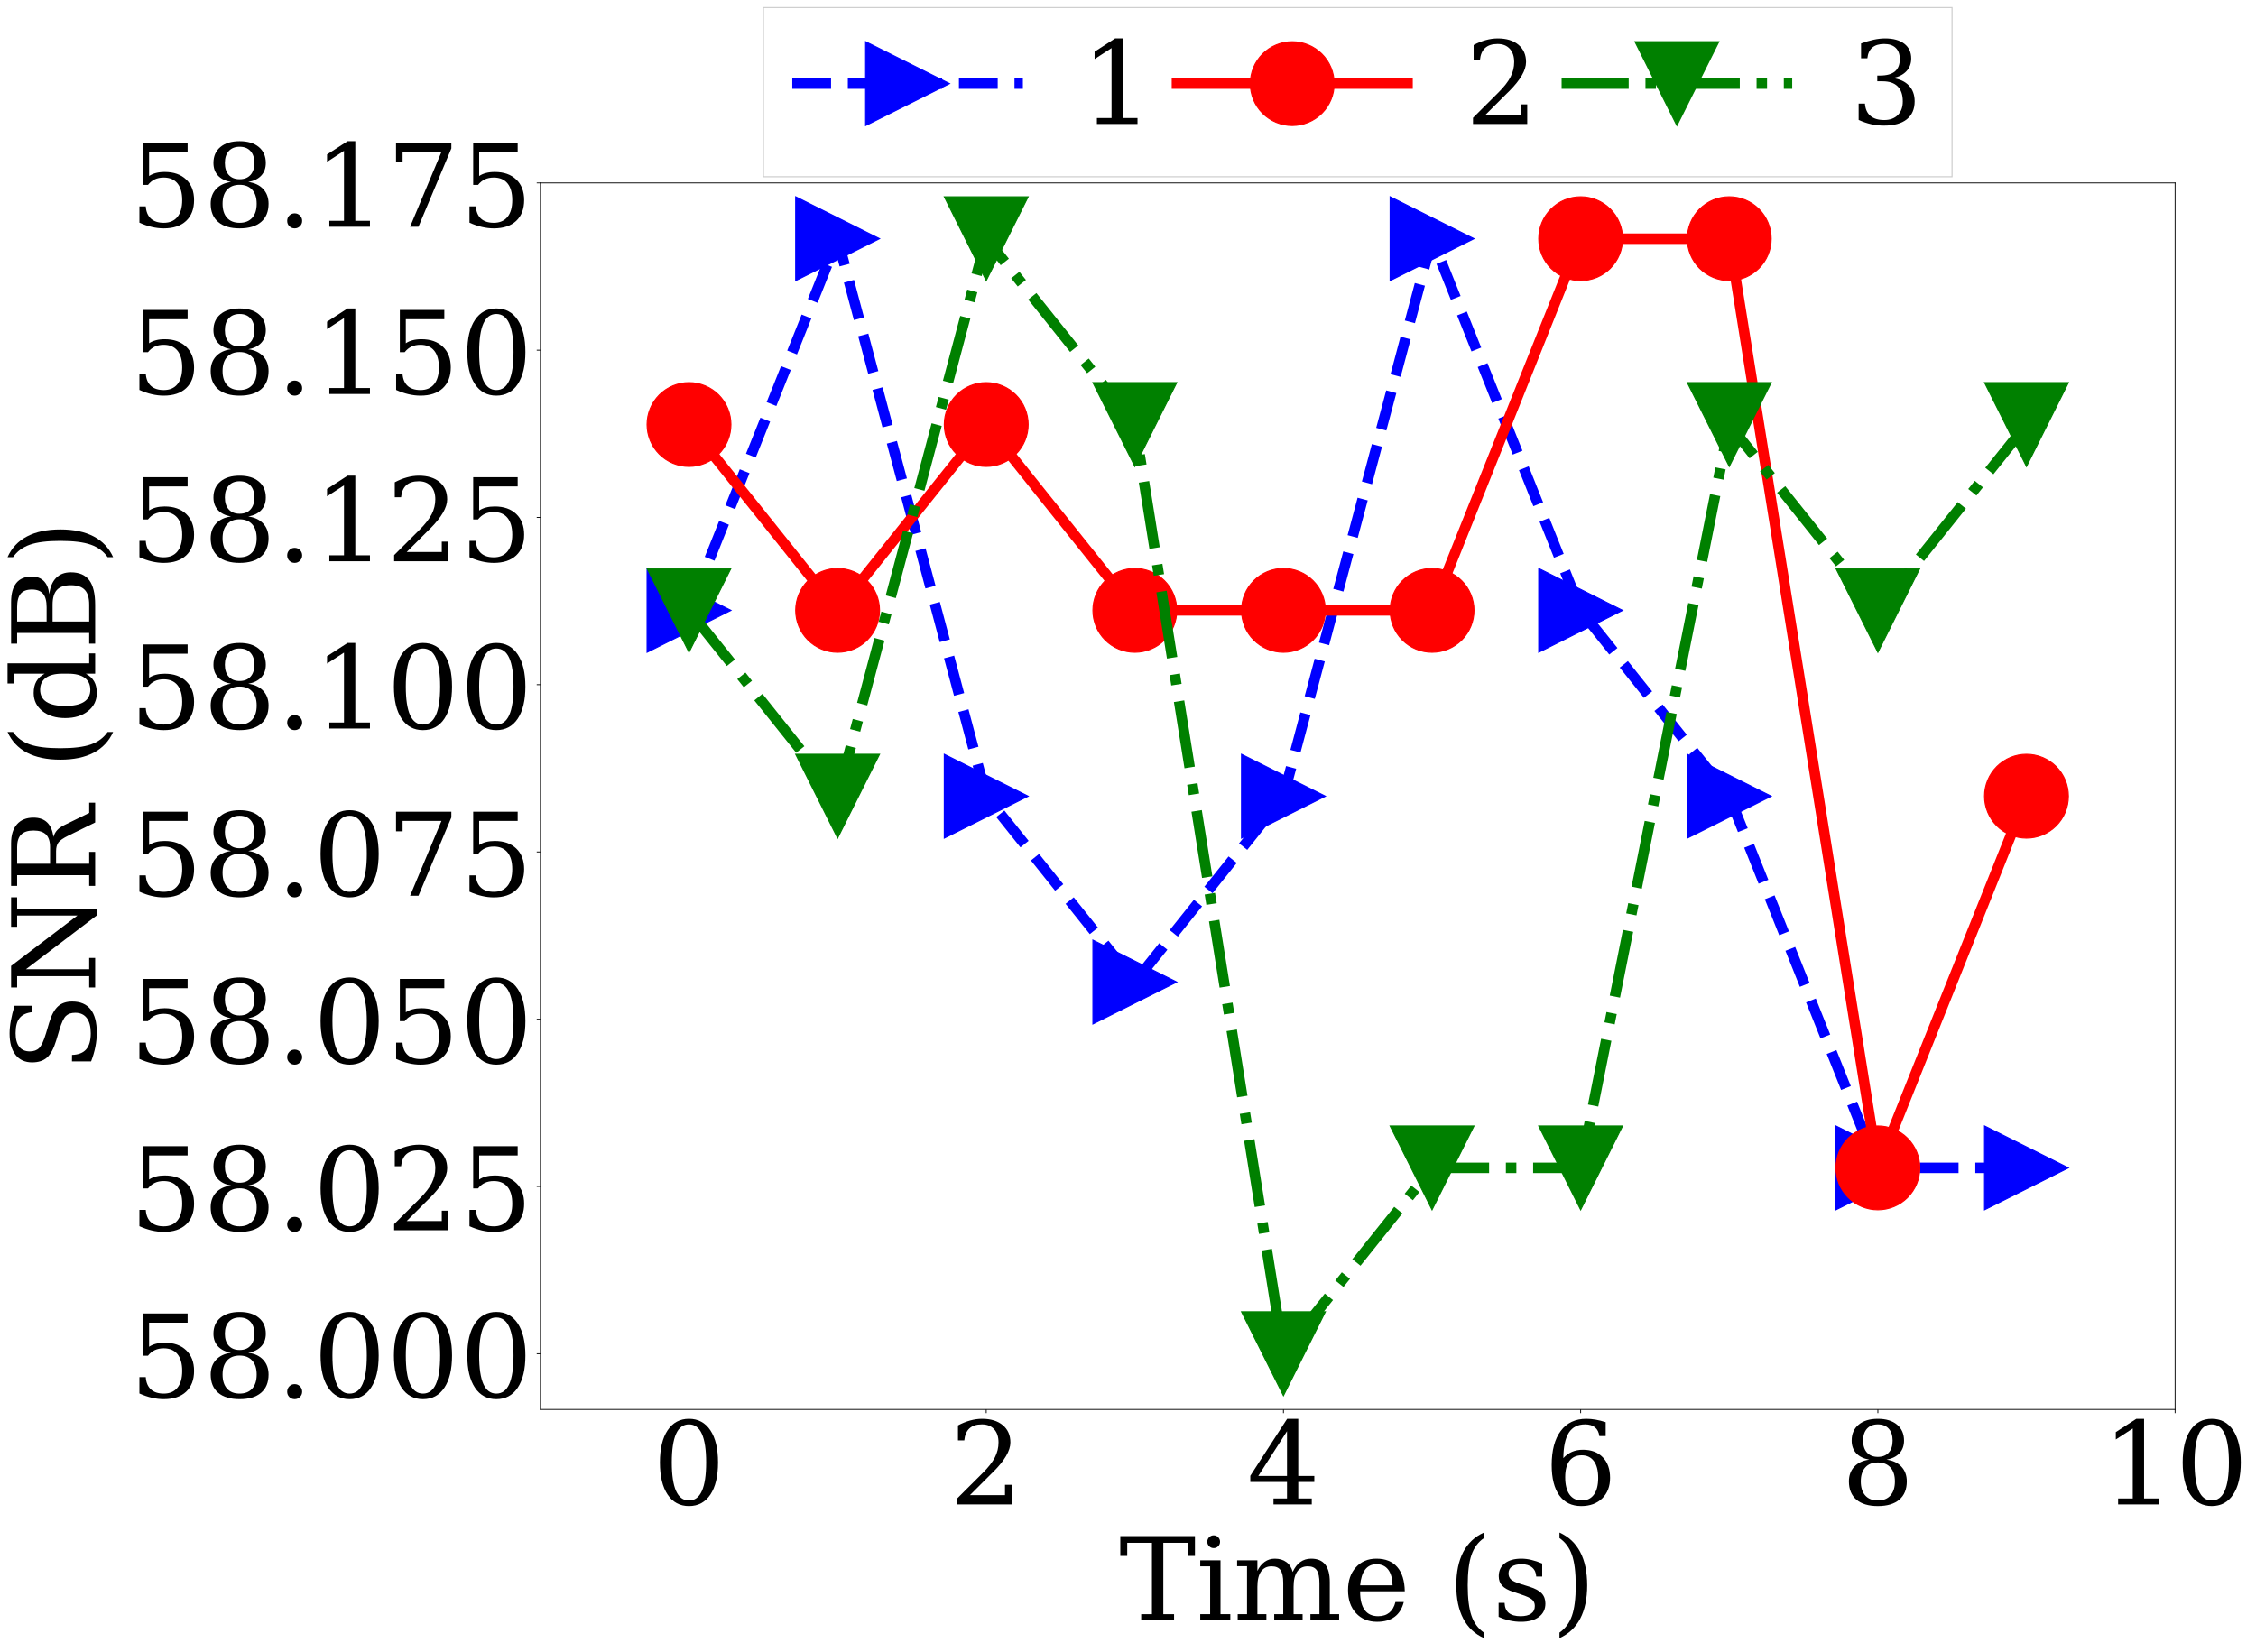
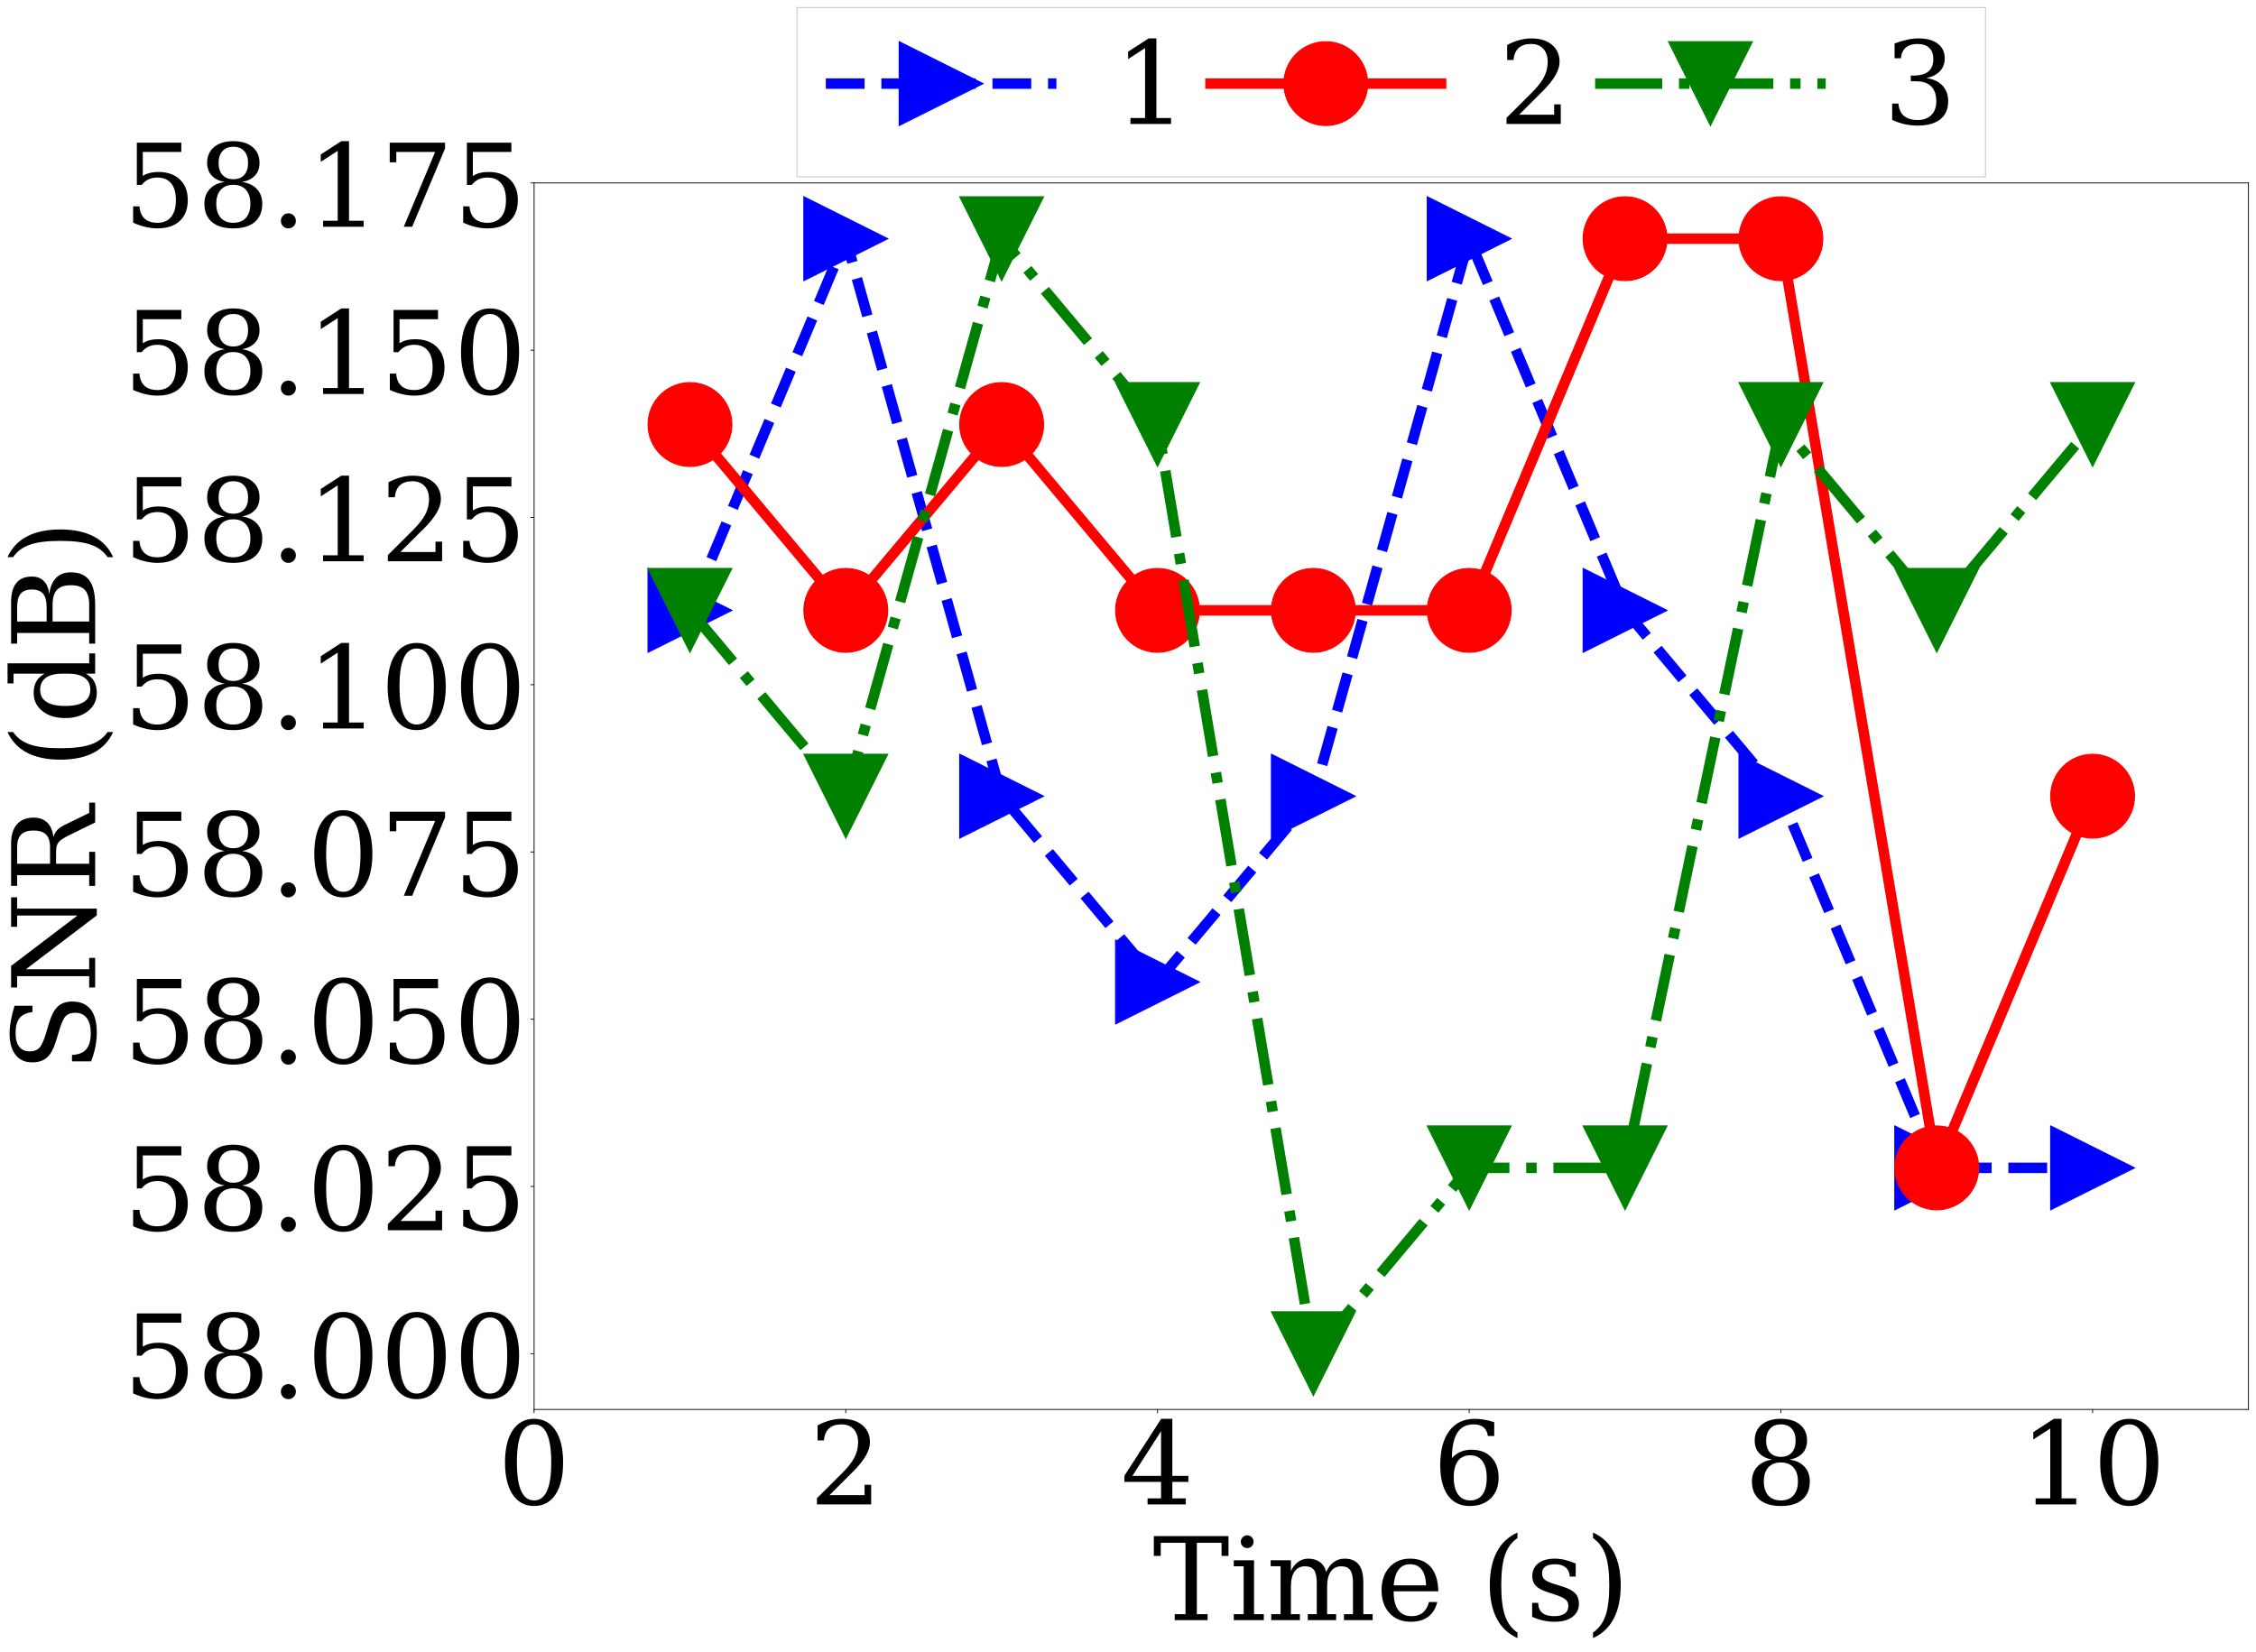
- <svg xmlns="http://www.w3.org/2000/svg" xmlns:xlink="http://www.w3.org/1999/xlink" width="2152.319pt" height="1576.045pt" viewBox="0 0 2152.319 1576.045" version="1.1">
+ <svg xmlns="http://www.w3.org/2000/svg" xmlns:xlink="http://www.w3.org/1999/xlink" width="2152.351pt" height="1576.045pt" viewBox="0 0 2152.351 1576.045" version="1.1">
  <defs>
    <style type="text/css">*{stroke-linejoin: round; stroke-linecap: butt}</style>
  </defs>
  <g id="figure_1">
    <g id="patch_1">
-       <path d="M 0 1576.045  L 2152.319 1576.045  L 2152.319 0  L 0 0  z " style="fill: #ffffff; stroke: #ffffff; stroke-linejoin: miter" />
+       <path d="M 0 1576.045  L 2152.351 1576.045  L 2152.351 0  L 0 0  z " style="fill: #ffffff; stroke: #ffffff; stroke-linejoin: miter" />
    </g>
    <g id="axes_1">
      <g id="patch_2">
-         <path d="M 515.556 1344.927  L 2075.131 1344.927  L 2075.131 174.568  L 515.556 174.568  z " style="fill: #ffffff" />
+         <path d="M 509.556 1344.927  L 2145.151 1344.927  L 2145.151 174.568  L 509.556 174.568  z " style="fill: #ffffff" />
      </g>
      <g id="matplotlib.axis_1">
        <g id="xtick_1">
          <g id="line2d_1">
            <defs>
-               <path id="m53c9f4561a" d="M 0 0  L 0 3.5  " style="stroke: #000000; stroke-width: 0.8" />
+               <path id="m74a0cbc0b2" d="M 0 0  L 0 3.5  " style="stroke: #000000; stroke-width: 0.8" />
            </defs>
            <g>
-               <use xlink:href="#m53c9f4561a" x="657.336" y="1344.927" style="stroke: #000000; stroke-width: 0.8" />
+               <use xlink:href="#m74a0cbc0b2" x="509.556" y="1344.927" style="stroke: #000000; stroke-width: 0.8" />
            </g>
          </g>
          <g id="text_1">
-             <g transform="translate(622.342 1435.509) scale(1.1 -1.1)">
+             <g transform="translate(474.5625 1435.509) scale(1.1 -1.1)">
              <defs>
                <path id="DejaVuSerif-30" d="M 2034 219  Q 2513 219 2750 744  Q 2988 1269 2988 2328  Q 2988 3391 2750 3916  Q 2513 4441 2034 4441  Q 1556 4441 1318 3916  Q 1081 3391 1081 2328  Q 1081 1269 1318 744  Q 1556 219 2034 219  z M 2034 -91  Q 1275 -91 848 546  Q 422 1184 422 2328  Q 422 3475 848 4112  Q 1275 4750 2034 4750  Q 2797 4750 3222 4112  Q 3647 3475 3647 2328  Q 3647 1184 3222 546  Q 2797 -91 2034 -91  z " transform="scale(0.015625)" />
              </defs>
              <use xlink:href="#DejaVuSerif-30" />
            </g>
          </g>
        </g>
        <g id="xtick_2">
          <g id="line2d_2">
            <g>
-               <use xlink:href="#m53c9f4561a" x="940.895" y="1344.927" style="stroke: #000000; stroke-width: 0.8" />
+               <use xlink:href="#m74a0cbc0b2" x="806.937" y="1344.927" style="stroke: #000000; stroke-width: 0.8" />
            </g>
          </g>
          <g id="text_2">
-             <g transform="translate(905.9011 1435.509) scale(1.1 -1.1)">
+             <g transform="translate(771.9434 1435.509) scale(1.1 -1.1)">
              <defs>
                <path id="DejaVuSerif-32" d="M 819 3553  L 469 3553  L 469 4384  Q 803 4563 1142 4656  Q 1481 4750 1806 4750  Q 2534 4750 2956 4397  Q 3378 4044 3378 3438  Q 3378 2753 2422 1800  Q 2347 1728 2309 1691  L 1131 513  L 3078 513  L 3078 1088  L 3444 1088  L 3444 0  L 434 0  L 434 341  L 1850 1753  Q 2319 2222 2519 2614  Q 2719 3006 2719 3438  Q 2719 3909 2473 4175  Q 2228 4441 1797 4441  Q 1350 4441 1106 4219  Q 863 3997 819 3553  z " transform="scale(0.015625)" />
              </defs>
              <use xlink:href="#DejaVuSerif-32" />
            </g>
          </g>
        </g>
        <g id="xtick_3">
          <g id="line2d_3">
            <g>
-               <use xlink:href="#m53c9f4561a" x="1224.454" y="1344.927" style="stroke: #000000; stroke-width: 0.8" />
+               <use xlink:href="#m74a0cbc0b2" x="1104.318" y="1344.927" style="stroke: #000000; stroke-width: 0.8" />
            </g>
          </g>
          <g id="text_3">
-             <g transform="translate(1189.46 1435.509) scale(1.1 -1.1)">
+             <g transform="translate(1069.324 1435.509) scale(1.1 -1.1)">
              <defs>
                <path id="DejaVuSerif-34" d="M 2234 1581  L 2234 4063  L 641 1581  L 2234 1581  z M 3609 0  L 1484 0  L 1484 331  L 2234 331  L 2234 1247  L 197 1247  L 197 1588  L 2241 4750  L 2859 4750  L 2859 1581  L 3750 1581  L 3750 1247  L 2859 1247  L 2859 331  L 3609 331  L 3609 0  z " transform="scale(0.015625)" />
              </defs>
              <use xlink:href="#DejaVuSerif-34" />
            </g>
          </g>
        </g>
        <g id="xtick_4">
          <g id="line2d_4">
            <g>
-               <use xlink:href="#m53c9f4561a" x="1508.013" y="1344.927" style="stroke: #000000; stroke-width: 0.8" />
+               <use xlink:href="#m74a0cbc0b2" x="1401.699" y="1344.927" style="stroke: #000000; stroke-width: 0.8" />
            </g>
          </g>
          <g id="text_4">
-             <g transform="translate(1473.019 1435.509) scale(1.1 -1.1)">
+             <g transform="translate(1366.705 1435.509) scale(1.1 -1.1)">
              <defs>
                <path id="DejaVuSerif-36" d="M 2094 219  Q 2534 219 2771 542  Q 3009 866 3009 1472  Q 3009 2078 2771 2401  Q 2534 2725 2094 2725  Q 1647 2725 1412 2412  Q 1178 2100 1178 1509  Q 1178 888 1415 553  Q 1653 219 2094 219  z M 1075 2569  Q 1288 2803 1556 2918  Q 1825 3034 2163 3034  Q 2859 3034 3264 2615  Q 3669 2197 3669 1472  Q 3669 763 3233 336  Q 2797 -91 2069 -91  Q 1278 -91 853 498  Q 428 1088 428 2181  Q 428 3406 931 4078  Q 1434 4750 2350 4750  Q 2597 4750 2869 4703  Q 3141 4656 3425 4563  L 3425 3794  L 3072 3794  Q 3034 4109 2831 4275  Q 2628 4441 2284 4441  Q 1678 4441 1381 3981  Q 1084 3522 1075 2569  z " transform="scale(0.015625)" />
              </defs>
              <use xlink:href="#DejaVuSerif-36" />
            </g>
          </g>
        </g>
        <g id="xtick_5">
          <g id="line2d_5">
            <g>
-               <use xlink:href="#m53c9f4561a" x="1791.572" y="1344.927" style="stroke: #000000; stroke-width: 0.8" />
+               <use xlink:href="#m74a0cbc0b2" x="1699.08" y="1344.927" style="stroke: #000000; stroke-width: 0.8" />
            </g>
          </g>
          <g id="text_5">
-             <g transform="translate(1756.578 1435.509) scale(1.1 -1.1)">
+             <g transform="translate(1664.086 1435.509) scale(1.1 -1.1)">
              <defs>
                <path id="DejaVuSerif-38" d="M 2981 1275  Q 2981 1775 2732 2051  Q 2484 2328 2034 2328  Q 1584 2328 1336 2051  Q 1088 1775 1088 1275  Q 1088 772 1336 495  Q 1584 219 2034 219  Q 2484 219 2732 495  Q 2981 772 2981 1275  z M 2853 3541  Q 2853 3966 2637 4203  Q 2422 4441 2034 4441  Q 1650 4441 1433 4203  Q 1216 3966 1216 3541  Q 1216 3113 1433 2875  Q 1650 2638 2034 2638  Q 2422 2638 2637 2875  Q 2853 3113 2853 3541  z M 2516 2484  Q 3047 2413 3344 2092  Q 3641 1772 3641 1275  Q 3641 619 3225 264  Q 2809 -91 2034 -91  Q 1263 -91 845 264  Q 428 619 428 1275  Q 428 1772 725 2092  Q 1022 2413 1556 2484  Q 1084 2569 832 2842  Q 581 3116 581 3541  Q 581 4103 968 4426  Q 1356 4750 2034 4750  Q 2713 4750 3100 4426  Q 3488 4103 3488 3541  Q 3488 3116 3236 2842  Q 2984 2569 2516 2484  z " transform="scale(0.015625)" />
              </defs>
              <use xlink:href="#DejaVuSerif-38" />
            </g>
          </g>
        </g>
        <g id="xtick_6">
          <g id="line2d_6">
            <g>
-               <use xlink:href="#m53c9f4561a" x="2075.131" y="1344.927" style="stroke: #000000; stroke-width: 0.8" />
+               <use xlink:href="#m74a0cbc0b2" x="1996.461" y="1344.927" style="stroke: #000000; stroke-width: 0.8" />
            </g>
          </g>
          <g id="text_6">
-             <g transform="translate(2005.144 1435.509) scale(1.1 -1.1)">
+             <g transform="translate(1926.473 1435.509) scale(1.1 -1.1)">
              <defs>
                <path id="DejaVuSerif-31" d="M 909 0  L 909 331  L 1722 331  L 1722 4213  L 781 3603  L 781 4013  L 1919 4750  L 2350 4750  L 2350 331  L 3163 331  L 3163 0  L 909 0  z " transform="scale(0.015625)" />
              </defs>
              <use xlink:href="#DejaVuSerif-31" />
              <use xlink:href="#DejaVuSerif-30" x="63.623" />
            </g>
          </g>
        </g>
        <g id="text_7">
-           <g transform="translate(1067.738 1545.969) scale(1.1 -1.1)">
+           <g transform="translate(1099.748 1545.969) scale(1.1 -1.1)">
            <defs>
              <path id="DejaVuSerif-54" d="M 1222 0  L 1222 331  L 1819 331  L 1819 4294  L 447 4294  L 447 3566  L 63 3566  L 63 4666  L 4206 4666  L 4206 3566  L 3822 3566  L 3822 4294  L 2450 4294  L 2450 331  L 3047 331  L 3047 0  L 1222 0  z " transform="scale(0.015625)" />
              <path id="DejaVuSerif-69" d="M 622 4353  Q 622 4497 726 4603  Q 831 4709 978 4709  Q 1122 4709 1226 4603  Q 1331 4497 1331 4353  Q 1331 4206 1228 4103  Q 1125 4000 978 4000  Q 831 4000 726 4103  Q 622 4206 622 4353  z M 1356 331  L 1900 331  L 1900 0  L 231 0  L 231 331  L 781 331  L 781 2988  L 231 2988  L 231 3322  L 1356 3322  L 1356 331  z " transform="scale(0.015625)" />
              <path id="DejaVuSerif-6d" d="M 3316 2675  Q 3481 3041 3739 3227  Q 3997 3413 4341 3413  Q 4863 3413 5119 3089  Q 5375 2766 5375 2113  L 5375 331  L 5894 331  L 5894 0  L 4300 0  L 4300 331  L 4800 331  L 4800 2047  Q 4800 2556 4650 2772  Q 4500 2988 4153 2988  Q 3769 2988 3567 2697  Q 3366 2406 3366 1850  L 3366 331  L 3866 331  L 3866 0  L 2291 0  L 2291 331  L 2791 331  L 2791 2069  Q 2791 2566 2641 2777  Q 2491 2988 2144 2988  Q 1759 2988 1557 2697  Q 1356 2406 1356 1850  L 1356 331  L 1856 331  L 1856 0  L 263 0  L 263 331  L 781 331  L 781 2994  L 231 2994  L 231 3322  L 1356 3322  L 1356 2731  Q 1516 3063 1762 3238  Q 2009 3413 2322 3413  Q 2709 3413 2968 3220  Q 3228 3028 3316 2675  z " transform="scale(0.015625)" />
              <path id="DejaVuSerif-65" d="M 3469 1600  L 991 1600  L 991 1575  Q 991 903 1244 561  Q 1497 219 1991 219  Q 2369 219 2611 417  Q 2853 616 2950 1006  L 3413 1006  Q 3275 459 2904 184  Q 2534 -91 1931 -91  Q 1203 -91 761 389  Q 319 869 319 1663  Q 319 2450 753 2931  Q 1188 3413 1894 3413  Q 2647 3413 3050 2948  Q 3453 2484 3469 1600  z M 2791 1931  Q 2772 2513 2545 2808  Q 2319 3103 1894 3103  Q 1497 3103 1269 2806  Q 1041 2509 991 1931  L 2791 1931  z " transform="scale(0.015625)" />
              <path id="DejaVuSerif-20" transform="scale(0.015625)" />
              <path id="DejaVuSerif-28" d="M 2041 -997  Q 1281 -656 893 83  Q 506 822 506 1931  Q 506 3044 893 3783  Q 1281 4522 2041 4863  L 2041 4556  Q 1559 4225 1350 3623  Q 1141 3022 1141 1931  Q 1141 844 1350 242  Q 1559 -359 2041 -691  L 2041 -997  z " transform="scale(0.015625)" />
              <path id="DejaVuSerif-73" d="M 359 184  L 359 959  L 691 959  Q 703 588 923 403  Q 1144 219 1575 219  Q 1963 219 2166 364  Q 2369 509 2369 788  Q 2369 1006 2220 1140  Q 2072 1275 1594 1428  L 1178 1569  Q 750 1706 558 1912  Q 366 2119 366 2438  Q 366 2894 700 3153  Q 1034 3413 1625 3413  Q 1888 3413 2178 3344  Q 2469 3275 2778 3144  L 2778 2419  L 2447 2419  Q 2434 2741 2221 2922  Q 2009 3103 1644 3103  Q 1281 3103 1095 2975  Q 909 2847 909 2591  Q 909 2381 1050 2254  Q 1191 2128 1613 1997  L 2069 1856  Q 2541 1709 2748 1489  Q 2956 1269 2956 922  Q 2956 450 2595 179  Q 2234 -91 1600 -91  Q 1278 -91 972 -22  Q 666 47 359 184  z " transform="scale(0.015625)" />
              <path id="DejaVuSerif-29" d="M 453 -997  L 453 -691  Q 934 -359 1145 242  Q 1356 844 1356 1931  Q 1356 3022 1145 3623  Q 934 4225 453 4556  L 453 4863  Q 1216 4522 1603 3783  Q 1991 3044 1991 1931  Q 1991 822 1603 83  Q 1216 -656 453 -997  z " transform="scale(0.015625)" />
            </defs>
            <use xlink:href="#DejaVuSerif-54" />
            <use xlink:href="#DejaVuSerif-69" x="66.699" />
            <use xlink:href="#DejaVuSerif-6d" x="98.682" />
            <use xlink:href="#DejaVuSerif-65" x="193.506" />
            <use xlink:href="#DejaVuSerif-20" x="252.686" />
            <use xlink:href="#DejaVuSerif-28" x="284.473" />
            <use xlink:href="#DejaVuSerif-73" x="323.486" />
            <use xlink:href="#DejaVuSerif-29" x="374.805" />
          </g>
        </g>
      </g>
      <g id="matplotlib.axis_2">
        <g id="ytick_1">
          <g id="line2d_7">
            <defs>
-               <path id="m23bb5a0a0a" d="M 0 0  L -3.5 0  " style="stroke: #000000; stroke-width: 0.8" />
+               <path id="m1e125d3c4c" d="M 0 0  L -3.5 0  " style="stroke: #000000; stroke-width: 0.8" />
            </defs>
            <g>
-               <use xlink:href="#m23bb5a0a0a" x="515.556" y="1291.728" style="stroke: #000000; stroke-width: 0.8" />
+               <use xlink:href="#m1e125d3c4c" x="509.556" y="1291.728" style="stroke: #000000; stroke-width: 0.8" />
            </g>
          </g>
          <g id="text_8">
-             <g transform="translate(123.6594 1333.52) scale(1.1 -1.1)">
+             <g transform="translate(117.6594 1333.52) scale(1.1 -1.1)">
              <defs>
                <path id="DejaVuSerif-35" d="M 3219 4666  L 3219 4153  L 1081 4153  L 1081 2816  Q 1244 2928 1461 2984  Q 1678 3041 1947 3041  Q 2703 3041 3140 2622  Q 3578 2203 3578 1478  Q 3578 738 3136 323  Q 2694 -91 1894 -91  Q 1572 -91 1234 -12  Q 897 66 544 225  L 544 1131  L 897 1131  Q 925 688 1179 453  Q 1434 219 1894 219  Q 2388 219 2653 544  Q 2919 869 2919 1478  Q 2919 2084 2655 2407  Q 2391 2731 1894 2731  Q 1613 2731 1398 2631  Q 1184 2531 1019 2322  L 750 2322  L 750 4666  L 3219 4666  z " transform="scale(0.015625)" />
                <path id="DejaVuSerif-2e" d="M 603 325  Q 603 500 722 622  Q 841 744 1019 744  Q 1191 744 1312 622  Q 1434 500 1434 325  Q 1434 153 1312 31  Q 1191 -91 1019 -91  Q 841 -91 722 29  Q 603 150 603 325  z " transform="scale(0.015625)" />
              </defs>
              <use xlink:href="#DejaVuSerif-35" />
              <use xlink:href="#DejaVuSerif-38" x="63.623" />
              <use xlink:href="#DejaVuSerif-2e" x="127.246" />
              <use xlink:href="#DejaVuSerif-30" x="159.033" />
              <use xlink:href="#DejaVuSerif-30" x="222.656" />
              <use xlink:href="#DejaVuSerif-30" x="286.279" />
            </g>
          </g>
        </g>
        <g id="ytick_2">
          <g id="line2d_8">
            <g>
-               <use xlink:href="#m23bb5a0a0a" x="515.556" y="1132.134" style="stroke: #000000; stroke-width: 0.8" />
+               <use xlink:href="#m1e125d3c4c" x="509.556" y="1132.134" style="stroke: #000000; stroke-width: 0.8" />
            </g>
          </g>
          <g id="text_9">
-             <g transform="translate(123.6594 1173.926) scale(1.1 -1.1)">
+             <g transform="translate(117.6594 1173.926) scale(1.1 -1.1)">
              <use xlink:href="#DejaVuSerif-35" />
              <use xlink:href="#DejaVuSerif-38" x="63.623" />
              <use xlink:href="#DejaVuSerif-2e" x="127.246" />
              <use xlink:href="#DejaVuSerif-30" x="159.033" />
              <use xlink:href="#DejaVuSerif-32" x="222.656" />
              <use xlink:href="#DejaVuSerif-35" x="286.279" />
            </g>
          </g>
        </g>
        <g id="ytick_3">
          <g id="line2d_9">
            <g>
-               <use xlink:href="#m23bb5a0a0a" x="515.556" y="972.54" style="stroke: #000000; stroke-width: 0.8" />
+               <use xlink:href="#m1e125d3c4c" x="509.556" y="972.54" style="stroke: #000000; stroke-width: 0.8" />
            </g>
          </g>
          <g id="text_10">
-             <g transform="translate(123.6594 1014.331) scale(1.1 -1.1)">
+             <g transform="translate(117.6594 1014.331) scale(1.1 -1.1)">
              <use xlink:href="#DejaVuSerif-35" />
              <use xlink:href="#DejaVuSerif-38" x="63.623" />
              <use xlink:href="#DejaVuSerif-2e" x="127.246" />
              <use xlink:href="#DejaVuSerif-30" x="159.033" />
              <use xlink:href="#DejaVuSerif-35" x="222.656" />
              <use xlink:href="#DejaVuSerif-30" x="286.279" />
            </g>
          </g>
        </g>
        <g id="ytick_4">
          <g id="line2d_10">
            <g>
-               <use xlink:href="#m23bb5a0a0a" x="515.556" y="812.945" style="stroke: #000000; stroke-width: 0.8" />
+               <use xlink:href="#m1e125d3c4c" x="509.556" y="812.945" style="stroke: #000000; stroke-width: 0.8" />
            </g>
          </g>
          <g id="text_11">
-             <g transform="translate(123.6594 854.7369) scale(1.1 -1.1)">
+             <g transform="translate(117.6594 854.7369) scale(1.1 -1.1)">
              <defs>
                <path id="DejaVuSerif-37" d="M 3609 4347  L 1784 0  L 1319 0  L 3059 4153  L 903 4153  L 903 3578  L 538 3578  L 538 4666  L 3609 4666  L 3609 4347  z " transform="scale(0.015625)" />
              </defs>
              <use xlink:href="#DejaVuSerif-35" />
              <use xlink:href="#DejaVuSerif-38" x="63.623" />
              <use xlink:href="#DejaVuSerif-2e" x="127.246" />
              <use xlink:href="#DejaVuSerif-30" x="159.033" />
              <use xlink:href="#DejaVuSerif-37" x="222.656" />
              <use xlink:href="#DejaVuSerif-35" x="286.279" />
            </g>
          </g>
        </g>
        <g id="ytick_5">
          <g id="line2d_11">
            <g>
-               <use xlink:href="#m23bb5a0a0a" x="515.556" y="653.351" style="stroke: #000000; stroke-width: 0.8" />
+               <use xlink:href="#m1e125d3c4c" x="509.556" y="653.351" style="stroke: #000000; stroke-width: 0.8" />
            </g>
          </g>
          <g id="text_12">
-             <g transform="translate(123.6594 695.1425) scale(1.1 -1.1)">
+             <g transform="translate(117.6594 695.1425) scale(1.1 -1.1)">
              <use xlink:href="#DejaVuSerif-35" />
              <use xlink:href="#DejaVuSerif-38" x="63.623" />
              <use xlink:href="#DejaVuSerif-2e" x="127.246" />
              <use xlink:href="#DejaVuSerif-31" x="159.033" />
              <use xlink:href="#DejaVuSerif-30" x="222.656" />
              <use xlink:href="#DejaVuSerif-30" x="286.279" />
            </g>
          </g>
        </g>
        <g id="ytick_6">
          <g id="line2d_12">
            <g>
-               <use xlink:href="#m23bb5a0a0a" x="515.556" y="493.757" style="stroke: #000000; stroke-width: 0.8" />
+               <use xlink:href="#m1e125d3c4c" x="509.556" y="493.757" style="stroke: #000000; stroke-width: 0.8" />
            </g>
          </g>
          <g id="text_13">
-             <g transform="translate(123.6594 535.5482) scale(1.1 -1.1)">
+             <g transform="translate(117.6594 535.5482) scale(1.1 -1.1)">
              <use xlink:href="#DejaVuSerif-35" />
              <use xlink:href="#DejaVuSerif-38" x="63.623" />
              <use xlink:href="#DejaVuSerif-2e" x="127.246" />
              <use xlink:href="#DejaVuSerif-31" x="159.033" />
              <use xlink:href="#DejaVuSerif-32" x="222.656" />
              <use xlink:href="#DejaVuSerif-35" x="286.279" />
            </g>
          </g>
        </g>
        <g id="ytick_7">
          <g id="line2d_13">
            <g>
-               <use xlink:href="#m23bb5a0a0a" x="515.556" y="334.162" style="stroke: #000000; stroke-width: 0.8" />
+               <use xlink:href="#m1e125d3c4c" x="509.556" y="334.162" style="stroke: #000000; stroke-width: 0.8" />
            </g>
          </g>
          <g id="text_14">
-             <g transform="translate(123.6594 375.9539) scale(1.1 -1.1)">
+             <g transform="translate(117.6594 375.9539) scale(1.1 -1.1)">
              <use xlink:href="#DejaVuSerif-35" />
              <use xlink:href="#DejaVuSerif-38" x="63.623" />
              <use xlink:href="#DejaVuSerif-2e" x="127.246" />
              <use xlink:href="#DejaVuSerif-31" x="159.033" />
              <use xlink:href="#DejaVuSerif-35" x="222.656" />
              <use xlink:href="#DejaVuSerif-30" x="286.279" />
            </g>
          </g>
        </g>
        <g id="ytick_8">
          <g id="line2d_14">
            <g>
-               <use xlink:href="#m23bb5a0a0a" x="515.556" y="174.568" style="stroke: #000000; stroke-width: 0.8" />
+               <use xlink:href="#m1e125d3c4c" x="509.556" y="174.568" style="stroke: #000000; stroke-width: 0.8" />
            </g>
          </g>
          <g id="text_15">
-             <g transform="translate(123.6594 216.3595) scale(1.1 -1.1)">
+             <g transform="translate(117.6594 216.3595) scale(1.1 -1.1)">
              <use xlink:href="#DejaVuSerif-35" />
              <use xlink:href="#DejaVuSerif-38" x="63.623" />
              <use xlink:href="#DejaVuSerif-2e" x="127.246" />
              <use xlink:href="#DejaVuSerif-31" x="159.033" />
              <use xlink:href="#DejaVuSerif-37" x="222.656" />
              <use xlink:href="#DejaVuSerif-35" x="286.279" />
            </g>
          </g>
        </g>
        <g id="text_16">
          <g transform="translate(90.78281 1022.983) rotate(-90) scale(1.1 -1.1)">
            <defs>
              <path id="DejaVuSerif-53" d="M 594 225  L 594 1288  L 953 1284  Q 969 753 1261 498  Q 1553 244 2150 244  Q 2706 244 2998 464  Q 3291 684 3291 1106  Q 3291 1444 3114 1625  Q 2938 1806 2369 1978  L 1753 2163  Q 1084 2366 811 2669  Q 538 2972 538 3500  Q 538 4094 959 4422  Q 1381 4750 2144 4750  Q 2469 4750 2856 4679  Q 3244 4609 3681 4475  L 3681 3481  L 3328 3481  Q 3275 3975 2998 4195  Q 2722 4416 2156 4416  Q 1663 4416 1405 4214  Q 1147 4013 1147 3628  Q 1147 3294 1340 3103  Q 1534 2913 2163 2725  L 2741 2553  Q 3375 2363 3645 2067  Q 3916 1772 3916 1275  Q 3916 597 3481 253  Q 3047 -91 2188 -91  Q 1803 -91 1404 -12  Q 1006 66 594 225  z " transform="scale(0.015625)" />
              <path id="DejaVuSerif-4e" d="M 313 0  L 313 331  L 941 331  L 941 4331  L 313 4331  L 313 4666  L 1509 4666  L 4306 984  L 4306 4331  L 3681 4331  L 3681 4666  L 5319 4666  L 5319 4331  L 4691 4331  L 4691 -91  L 4313 -91  L 1325 3841  L 1325 331  L 1953 331  L 1953 0  L 313 0  z " transform="scale(0.015625)" />
              <path id="DejaVuSerif-52" d="M 3066 2316  Q 3284 2256 3442 2114  Q 3600 1972 3725 1716  L 4403 331  L 4972 331  L 4972 0  L 3872 0  L 3144 1484  Q 2934 1916 2759 2042  Q 2584 2169 2278 2169  L 1581 2169  L 1581 331  L 2241 331  L 2241 0  L 353 0  L 353 331  L 947 331  L 947 4331  L 353 4331  L 353 4666  L 2719 4666  Q 3400 4666 3770 4341  Q 4141 4016 4141 3419  Q 4141 2938 3870 2661  Q 3600 2384 3066 2316  z M 1581 2503  L 2503 2503  Q 2975 2503 3200 2726  Q 3425 2950 3425 3419  Q 3425 3888 3200 4109  Q 2975 4331 2503 4331  L 1581 4331  L 1581 2503  z " transform="scale(0.015625)" />
              <path id="DejaVuSerif-64" d="M 3359 331  L 3909 331  L 3909 0  L 2784 0  L 2784 519  Q 2616 206 2355 57  Q 2094 -91 1709 -91  Q 1097 -91 708 395  Q 319 881 319 1663  Q 319 2444 706 2928  Q 1094 3413 1709 3413  Q 2094 3413 2355 3264  Q 2616 3116 2784 2803  L 2784 4531  L 2241 4531  L 2241 4863  L 3359 4863  L 3359 331  z M 2784 1497  L 2784 1825  Q 2784 2422 2554 2737  Q 2325 3053 1888 3053  Q 1444 3053 1217 2703  Q 991 2353 991 1663  Q 991 975 1217 622  Q 1444 269 1888 269  Q 2325 269 2554 583  Q 2784 897 2784 1497  z " transform="scale(0.015625)" />
              <path id="DejaVuSerif-42" d="M 1581 331  L 2516 331  Q 3078 331 3337 575  Q 3597 819 3597 1350  Q 3597 1878 3339 2120  Q 3081 2363 2516 2363  L 1581 2363  L 1581 331  z M 1581 2694  L 2375 2694  Q 2888 2694 3123 2891  Q 3359 3088 3359 3513  Q 3359 3941 3123 4136  Q 2888 4331 2375 4331  L 1581 4331  L 1581 2694  z M 353 0  L 353 331  L 947 331  L 947 4331  L 353 4331  L 353 4666  L 2656 4666  Q 3363 4666 3720 4377  Q 4078 4088 4078 3513  Q 4078 3097 3829 2850  Q 3581 2603 3103 2547  Q 3697 2472 4005 2167  Q 4313 1863 4313 1350  Q 4313 656 3875 328  Q 3438 0 2509 0  L 353 0  z " transform="scale(0.015625)" />
            </defs>
            <use xlink:href="#DejaVuSerif-53" />
            <use xlink:href="#DejaVuSerif-4e" x="68.506" />
            <use xlink:href="#DejaVuSerif-52" x="156.006" />
            <use xlink:href="#DejaVuSerif-20" x="231.299" />
            <use xlink:href="#DejaVuSerif-28" x="263.086" />
            <use xlink:href="#DejaVuSerif-64" x="302.1" />
            <use xlink:href="#DejaVuSerif-42" x="366.113" />
            <use xlink:href="#DejaVuSerif-29" x="439.6" />
          </g>
        </g>
      </g>
      <g id="line2d_15">
-         <path d="M 657.336 582.42  L 799.115 227.766  L 940.895 759.747  L 1082.674 937.074  L 1224.454 759.747  L 1366.234 227.766  L 1508.013 582.42  L 1649.793 759.747  L 1791.572 1114.401  L 1933.352 1114.401  " clip-path="url(#p76070f087f)" style="fill: none; stroke-dasharray: 37,16; stroke-dashoffset: 0; stroke: #0000ff; stroke-width: 10" />
+         <path d="M 658.247 582.42  L 806.937 227.766  L 955.628 759.747  L 1104.318 937.074  L 1253.009 759.747  L 1401.699 227.766  L 1550.389 582.42  L 1699.08 759.747  L 1847.77 1114.401  L 1996.461 1114.401  " clip-path="url(#p9d8ccc83b7)" style="fill: none; stroke-dasharray: 37,16; stroke-dashoffset: 0; stroke: #0000ff; stroke-width: 10" />
        <defs>
-           <path id="m4ebb5ec917" d="M 40 0  L -40 -40  L -40 40  z " style="stroke: #0000ff; stroke-linejoin: miter" />
+           <path id="m5893b1602f" d="M 40 0  L -40 -40  L -40 40  z " style="stroke: #0000ff; stroke-linejoin: miter" />
        </defs>
-         <g clip-path="url(#p76070f087f)">
-           <use xlink:href="#m4ebb5ec917" x="657.336" y="582.42" style="fill: #0000ff; stroke: #0000ff; stroke-linejoin: miter" />
-           <use xlink:href="#m4ebb5ec917" x="799.115" y="227.766" style="fill: #0000ff; stroke: #0000ff; stroke-linejoin: miter" />
-           <use xlink:href="#m4ebb5ec917" x="940.895" y="759.747" style="fill: #0000ff; stroke: #0000ff; stroke-linejoin: miter" />
-           <use xlink:href="#m4ebb5ec917" x="1082.674" y="937.074" style="fill: #0000ff; stroke: #0000ff; stroke-linejoin: miter" />
-           <use xlink:href="#m4ebb5ec917" x="1224.454" y="759.747" style="fill: #0000ff; stroke: #0000ff; stroke-linejoin: miter" />
-           <use xlink:href="#m4ebb5ec917" x="1366.234" y="227.766" style="fill: #0000ff; stroke: #0000ff; stroke-linejoin: miter" />
-           <use xlink:href="#m4ebb5ec917" x="1508.013" y="582.42" style="fill: #0000ff; stroke: #0000ff; stroke-linejoin: miter" />
-           <use xlink:href="#m4ebb5ec917" x="1649.793" y="759.747" style="fill: #0000ff; stroke: #0000ff; stroke-linejoin: miter" />
-           <use xlink:href="#m4ebb5ec917" x="1791.572" y="1114.401" style="fill: #0000ff; stroke: #0000ff; stroke-linejoin: miter" />
-           <use xlink:href="#m4ebb5ec917" x="1933.352" y="1114.401" style="fill: #0000ff; stroke: #0000ff; stroke-linejoin: miter" />
+         <g clip-path="url(#p9d8ccc83b7)">
+           <use xlink:href="#m5893b1602f" x="658.247" y="582.42" style="fill: #0000ff; stroke: #0000ff; stroke-linejoin: miter" />
+           <use xlink:href="#m5893b1602f" x="806.937" y="227.766" style="fill: #0000ff; stroke: #0000ff; stroke-linejoin: miter" />
+           <use xlink:href="#m5893b1602f" x="955.628" y="759.747" style="fill: #0000ff; stroke: #0000ff; stroke-linejoin: miter" />
+           <use xlink:href="#m5893b1602f" x="1104.318" y="937.074" style="fill: #0000ff; stroke: #0000ff; stroke-linejoin: miter" />
+           <use xlink:href="#m5893b1602f" x="1253.009" y="759.747" style="fill: #0000ff; stroke: #0000ff; stroke-linejoin: miter" />
+           <use xlink:href="#m5893b1602f" x="1401.699" y="227.766" style="fill: #0000ff; stroke: #0000ff; stroke-linejoin: miter" />
+           <use xlink:href="#m5893b1602f" x="1550.389" y="582.42" style="fill: #0000ff; stroke: #0000ff; stroke-linejoin: miter" />
+           <use xlink:href="#m5893b1602f" x="1699.08" y="759.747" style="fill: #0000ff; stroke: #0000ff; stroke-linejoin: miter" />
+           <use xlink:href="#m5893b1602f" x="1847.77" y="1114.401" style="fill: #0000ff; stroke: #0000ff; stroke-linejoin: miter" />
+           <use xlink:href="#m5893b1602f" x="1996.461" y="1114.401" style="fill: #0000ff; stroke: #0000ff; stroke-linejoin: miter" />
        </g>
      </g>
      <g id="line2d_16">
-         <path d="M 657.336 405.093  L 799.115 582.42  L 940.895 405.093  L 1082.674 582.42  L 1224.454 582.42  L 1366.234 582.42  L 1508.013 227.766  L 1649.793 227.766  L 1791.572 1114.401  L 1933.352 759.747  " clip-path="url(#p76070f087f)" style="fill: none; stroke: #ff0000; stroke-width: 10; stroke-linecap: square" />
+         <path d="M 658.247 405.093  L 806.937 582.42  L 955.628 405.093  L 1104.318 582.42  L 1253.009 582.42  L 1401.699 582.42  L 1550.389 227.766  L 1699.08 227.766  L 1847.77 1114.401  L 1996.461 759.747  " clip-path="url(#p9d8ccc83b7)" style="fill: none; stroke: #ff0000; stroke-width: 10; stroke-linecap: square" />
        <defs>
-           <path id="m2cea7b4e72" d="M 0 40  C 10.608 40 20.783 35.785 28.284 28.284  C 35.785 20.783 40 10.608 40 0  C 40 -10.608 35.785 -20.783 28.284 -28.284  C 20.783 -35.785 10.608 -40 0 -40  C -10.608 -40 -20.783 -35.785 -28.284 -28.284  C -35.785 -20.783 -40 -10.608 -40 0  C -40 10.608 -35.785 20.783 -28.284 28.284  C -20.783 35.785 -10.608 40 0 40  z " style="stroke: #ff0000" />
+           <path id="m493fd7e63c" d="M 0 40  C 10.608 40 20.783 35.785 28.284 28.284  C 35.785 20.783 40 10.608 40 0  C 40 -10.608 35.785 -20.783 28.284 -28.284  C 20.783 -35.785 10.608 -40 0 -40  C -10.608 -40 -20.783 -35.785 -28.284 -28.284  C -35.785 -20.783 -40 -10.608 -40 0  C -40 10.608 -35.785 20.783 -28.284 28.284  C -20.783 35.785 -10.608 40 0 40  z " style="stroke: #ff0000" />
        </defs>
-         <g clip-path="url(#p76070f087f)">
-           <use xlink:href="#m2cea7b4e72" x="657.336" y="405.093" style="fill: #ff0000; stroke: #ff0000" />
-           <use xlink:href="#m2cea7b4e72" x="799.115" y="582.42" style="fill: #ff0000; stroke: #ff0000" />
-           <use xlink:href="#m2cea7b4e72" x="940.895" y="405.093" style="fill: #ff0000; stroke: #ff0000" />
-           <use xlink:href="#m2cea7b4e72" x="1082.674" y="582.42" style="fill: #ff0000; stroke: #ff0000" />
-           <use xlink:href="#m2cea7b4e72" x="1224.454" y="582.42" style="fill: #ff0000; stroke: #ff0000" />
-           <use xlink:href="#m2cea7b4e72" x="1366.234" y="582.42" style="fill: #ff0000; stroke: #ff0000" />
-           <use xlink:href="#m2cea7b4e72" x="1508.013" y="227.766" style="fill: #ff0000; stroke: #ff0000" />
-           <use xlink:href="#m2cea7b4e72" x="1649.793" y="227.766" style="fill: #ff0000; stroke: #ff0000" />
-           <use xlink:href="#m2cea7b4e72" x="1791.572" y="1114.401" style="fill: #ff0000; stroke: #ff0000" />
-           <use xlink:href="#m2cea7b4e72" x="1933.352" y="759.747" style="fill: #ff0000; stroke: #ff0000" />
+         <g clip-path="url(#p9d8ccc83b7)">
+           <use xlink:href="#m493fd7e63c" x="658.247" y="405.093" style="fill: #ff0000; stroke: #ff0000" />
+           <use xlink:href="#m493fd7e63c" x="806.937" y="582.42" style="fill: #ff0000; stroke: #ff0000" />
+           <use xlink:href="#m493fd7e63c" x="955.628" y="405.093" style="fill: #ff0000; stroke: #ff0000" />
+           <use xlink:href="#m493fd7e63c" x="1104.318" y="582.42" style="fill: #ff0000; stroke: #ff0000" />
+           <use xlink:href="#m493fd7e63c" x="1253.009" y="582.42" style="fill: #ff0000; stroke: #ff0000" />
+           <use xlink:href="#m493fd7e63c" x="1401.699" y="582.42" style="fill: #ff0000; stroke: #ff0000" />
+           <use xlink:href="#m493fd7e63c" x="1550.389" y="227.766" style="fill: #ff0000; stroke: #ff0000" />
+           <use xlink:href="#m493fd7e63c" x="1699.08" y="227.766" style="fill: #ff0000; stroke: #ff0000" />
+           <use xlink:href="#m493fd7e63c" x="1847.77" y="1114.401" style="fill: #ff0000; stroke: #ff0000" />
+           <use xlink:href="#m493fd7e63c" x="1996.461" y="759.747" style="fill: #ff0000; stroke: #ff0000" />
        </g>
      </g>
      <g id="line2d_17">
-         <path d="M 657.336 582.42  L 799.115 759.747  L 940.895 227.766  L 1082.674 405.093  L 1224.454 1291.728  L 1366.234 1114.401  L 1508.013 1114.401  L 1649.793 405.093  L 1791.572 582.42  L 1933.352 405.093  " clip-path="url(#p76070f087f)" style="fill: none; stroke-dasharray: 64,16,10,16; stroke-dashoffset: 0; stroke: #008000; stroke-width: 10" />
+         <path d="M 658.247 582.42  L 806.937 759.747  L 955.628 227.766  L 1104.318 405.093  L 1253.009 1291.728  L 1401.699 1114.401  L 1550.389 1114.401  L 1699.08 405.093  L 1847.77 582.42  L 1996.461 405.093  " clip-path="url(#p9d8ccc83b7)" style="fill: none; stroke-dasharray: 64,16,10,16; stroke-dashoffset: 0; stroke: #008000; stroke-width: 10" />
        <defs>
-           <path id="m1a83938b83" d="M -0 40  L 40 -40  L -40 -40  z " style="stroke: #008000; stroke-linejoin: miter" />
+           <path id="m1c9428be7e" d="M -0 40  L 40 -40  L -40 -40  z " style="stroke: #008000; stroke-linejoin: miter" />
        </defs>
-         <g clip-path="url(#p76070f087f)">
-           <use xlink:href="#m1a83938b83" x="657.336" y="582.42" style="fill: #008000; stroke: #008000; stroke-linejoin: miter" />
-           <use xlink:href="#m1a83938b83" x="799.115" y="759.747" style="fill: #008000; stroke: #008000; stroke-linejoin: miter" />
-           <use xlink:href="#m1a83938b83" x="940.895" y="227.766" style="fill: #008000; stroke: #008000; stroke-linejoin: miter" />
-           <use xlink:href="#m1a83938b83" x="1082.674" y="405.093" style="fill: #008000; stroke: #008000; stroke-linejoin: miter" />
-           <use xlink:href="#m1a83938b83" x="1224.454" y="1291.728" style="fill: #008000; stroke: #008000; stroke-linejoin: miter" />
-           <use xlink:href="#m1a83938b83" x="1366.234" y="1114.401" style="fill: #008000; stroke: #008000; stroke-linejoin: miter" />
-           <use xlink:href="#m1a83938b83" x="1508.013" y="1114.401" style="fill: #008000; stroke: #008000; stroke-linejoin: miter" />
-           <use xlink:href="#m1a83938b83" x="1649.793" y="405.093" style="fill: #008000; stroke: #008000; stroke-linejoin: miter" />
-           <use xlink:href="#m1a83938b83" x="1791.572" y="582.42" style="fill: #008000; stroke: #008000; stroke-linejoin: miter" />
-           <use xlink:href="#m1a83938b83" x="1933.352" y="405.093" style="fill: #008000; stroke: #008000; stroke-linejoin: miter" />
+         <g clip-path="url(#p9d8ccc83b7)">
+           <use xlink:href="#m1c9428be7e" x="658.247" y="582.42" style="fill: #008000; stroke: #008000; stroke-linejoin: miter" />
+           <use xlink:href="#m1c9428be7e" x="806.937" y="759.747" style="fill: #008000; stroke: #008000; stroke-linejoin: miter" />
+           <use xlink:href="#m1c9428be7e" x="955.628" y="227.766" style="fill: #008000; stroke: #008000; stroke-linejoin: miter" />
+           <use xlink:href="#m1c9428be7e" x="1104.318" y="405.093" style="fill: #008000; stroke: #008000; stroke-linejoin: miter" />
+           <use xlink:href="#m1c9428be7e" x="1253.009" y="1291.728" style="fill: #008000; stroke: #008000; stroke-linejoin: miter" />
+           <use xlink:href="#m1c9428be7e" x="1401.699" y="1114.401" style="fill: #008000; stroke: #008000; stroke-linejoin: miter" />
+           <use xlink:href="#m1c9428be7e" x="1550.389" y="1114.401" style="fill: #008000; stroke: #008000; stroke-linejoin: miter" />
+           <use xlink:href="#m1c9428be7e" x="1699.08" y="405.093" style="fill: #008000; stroke: #008000; stroke-linejoin: miter" />
+           <use xlink:href="#m1c9428be7e" x="1847.77" y="582.42" style="fill: #008000; stroke: #008000; stroke-linejoin: miter" />
+           <use xlink:href="#m1c9428be7e" x="1996.461" y="405.093" style="fill: #008000; stroke: #008000; stroke-linejoin: miter" />
        </g>
      </g>
      <g id="patch_3">
-         <path d="M 515.556 1344.927  L 515.556 174.568  " style="fill: none; stroke: #000000; stroke-width: 0.8; stroke-linejoin: miter; stroke-linecap: square" />
+         <path d="M 509.556 1344.927  L 509.556 174.568  " style="fill: none; stroke: #000000; stroke-width: 0.8; stroke-linejoin: miter; stroke-linecap: square" />
      </g>
      <g id="patch_4">
-         <path d="M 2075.131 1344.927  L 2075.131 174.568  " style="fill: none; stroke: #000000; stroke-width: 0.8; stroke-linejoin: miter; stroke-linecap: square" />
+         <path d="M 2145.151 1344.927  L 2145.151 174.568  " style="fill: none; stroke: #000000; stroke-width: 0.8; stroke-linejoin: miter; stroke-linecap: square" />
      </g>
      <g id="patch_5">
-         <path d="M 515.556 1344.927  L 2075.131 1344.927  " style="fill: none; stroke: #000000; stroke-width: 0.8; stroke-linejoin: miter; stroke-linecap: square" />
+         <path d="M 509.556 1344.927  L 2145.151 1344.927  " style="fill: none; stroke: #000000; stroke-width: 0.8; stroke-linejoin: miter; stroke-linecap: square" />
      </g>
      <g id="patch_6">
-         <path d="M 515.556 174.568  L 2075.131 174.568  " style="fill: none; stroke: #000000; stroke-width: 0.8; stroke-linejoin: miter; stroke-linecap: square" />
+         <path d="M 509.556 174.568  L 2145.151 174.568  " style="fill: none; stroke: #000000; stroke-width: 0.8; stroke-linejoin: miter; stroke-linecap: square" />
      </g>
      <g id="legend_1">
        <g id="patch_7">
-           <path d="M 728.362 168.659  L 1862.325 168.659  L 1862.325 7.2  L 728.362 7.2  z " style="fill: #ffffff; stroke: #cccccc; stroke-linejoin: miter" />
+           <path d="M 760.372 168.659  L 1894.335 168.659  L 1894.335 7.2  L 760.372 7.2  z " style="fill: #ffffff; stroke: #cccccc; stroke-linejoin: miter" />
        </g>
        <g id="line2d_18">
-           <path d="M 755.862 79.783  L 865.862 79.783  L 975.862 79.783  " style="fill: none; stroke-dasharray: 37,16; stroke-dashoffset: 0; stroke: #0000ff; stroke-width: 10" />
+           <path d="M 787.872 79.783  L 897.872 79.783  L 1007.872 79.783  " style="fill: none; stroke-dasharray: 37,16; stroke-dashoffset: 0; stroke: #0000ff; stroke-width: 10" />
          <g>
-             <use xlink:href="#m4ebb5ec917" x="865.862" y="79.783" style="fill: #0000ff; stroke: #0000ff; stroke-linejoin: miter" />
+             <use xlink:href="#m5893b1602f" x="897.872" y="79.783" style="fill: #0000ff; stroke: #0000ff; stroke-linejoin: miter" />
          </g>
        </g>
        <g id="text_17">
-           <g transform="translate(1030.862 118.2828) scale(1.1 -1.1)">
+           <g transform="translate(1062.872 118.2828) scale(1.1 -1.1)">
            <use xlink:href="#DejaVuSerif-31" />
          </g>
        </g>
        <g id="line2d_19">
-           <path d="M 1122.85 79.783  L 1232.85 79.783  L 1342.85 79.783  " style="fill: none; stroke: #ff0000; stroke-width: 10; stroke-linecap: square" />
+           <path d="M 1154.86 79.783  L 1264.86 79.783  L 1374.86 79.783  " style="fill: none; stroke: #ff0000; stroke-width: 10; stroke-linecap: square" />
          <g>
-             <use xlink:href="#m2cea7b4e72" x="1232.85" y="79.783" style="fill: #ff0000; stroke: #ff0000" />
+             <use xlink:href="#m493fd7e63c" x="1264.86" y="79.783" style="fill: #ff0000; stroke: #ff0000" />
          </g>
        </g>
        <g id="text_18">
-           <g transform="translate(1397.85 118.2828) scale(1.1 -1.1)">
+           <g transform="translate(1429.86 118.2828) scale(1.1 -1.1)">
            <use xlink:href="#DejaVuSerif-32" />
          </g>
        </g>
        <g id="line2d_20">
-           <path d="M 1489.838 79.783  L 1599.838 79.783  L 1709.838 79.783  " style="fill: none; stroke-dasharray: 64,16,10,16; stroke-dashoffset: 0; stroke: #008000; stroke-width: 10" />
+           <path d="M 1521.848 79.783  L 1631.848 79.783  L 1741.848 79.783  " style="fill: none; stroke-dasharray: 64,16,10,16; stroke-dashoffset: 0; stroke: #008000; stroke-width: 10" />
          <g>
-             <use xlink:href="#m1a83938b83" x="1599.838" y="79.783" style="fill: #008000; stroke: #008000; stroke-linejoin: miter" />
+             <use xlink:href="#m1c9428be7e" x="1631.848" y="79.783" style="fill: #008000; stroke: #008000; stroke-linejoin: miter" />
          </g>
        </g>
        <g id="text_19">
-           <g transform="translate(1764.838 118.2828) scale(1.1 -1.1)">
+           <g transform="translate(1796.848 118.2828) scale(1.1 -1.1)">
            <defs>
              <path id="DejaVuSerif-33" d="M 622 4469  Q 988 4606 1323 4678  Q 1659 4750 1953 4750  Q 2638 4750 3022 4454  Q 3406 4159 3406 3634  Q 3406 3213 3140 2930  Q 2875 2647 2388 2547  Q 2963 2466 3280 2130  Q 3597 1794 3597 1259  Q 3597 606 3158 257  Q 2719 -91 1894 -91  Q 1528 -91 1179 -12  Q 831 66 488 225  L 488 1131  L 838 1131  Q 869 681 1141 450  Q 1413 219 1906 219  Q 2384 219 2661 495  Q 2938 772 2938 1253  Q 2938 1803 2653 2086  Q 2369 2369 1819 2369  L 1522 2369  L 1522 2688  L 1678 2688  Q 2225 2688 2498 2914  Q 2772 3141 2772 3597  Q 2772 4006 2547 4223  Q 2322 4441 1900 4441  Q 1478 4441 1245 4241  Q 1013 4041 972 3647  L 622 3647  L 622 4469  z " transform="scale(0.015625)" />
            </defs>
            <use xlink:href="#DejaVuSerif-33" />
          </g>
        </g>
      </g>
    </g>
  </g>
  <defs>
-     <clipPath id="p76070f087f">
-       <rect x="515.556" y="174.568" width="1559.575" height="1170.358" />
+     <clipPath id="p9d8ccc83b7">
+       <rect x="509.556" y="174.568" width="1635.595" height="1170.358" />
    </clipPath>
  </defs>
</svg>
